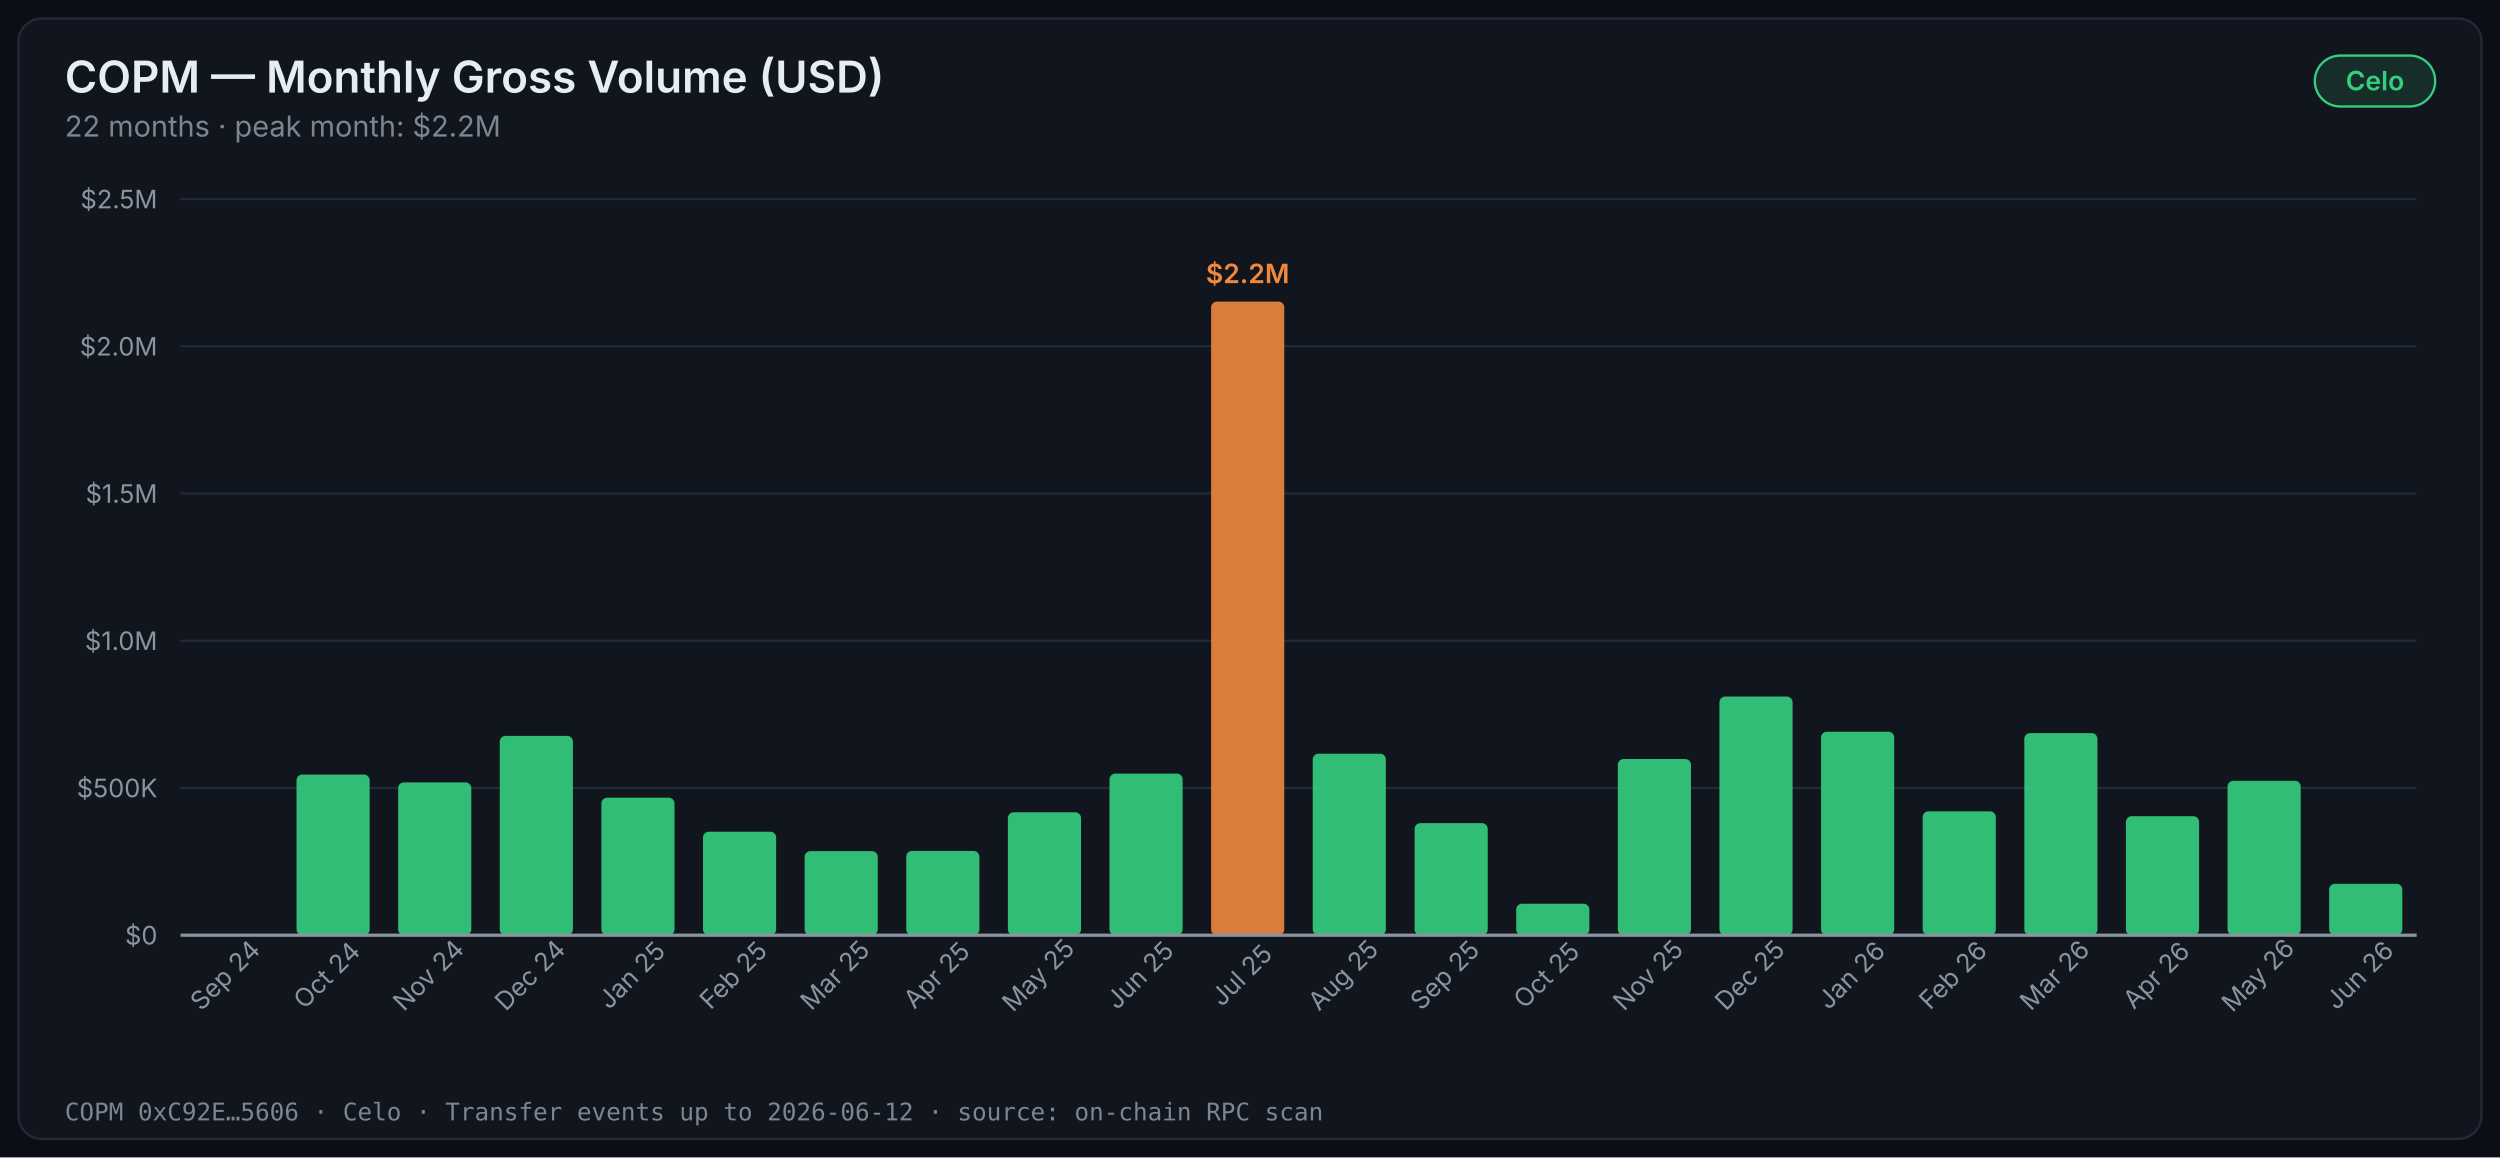
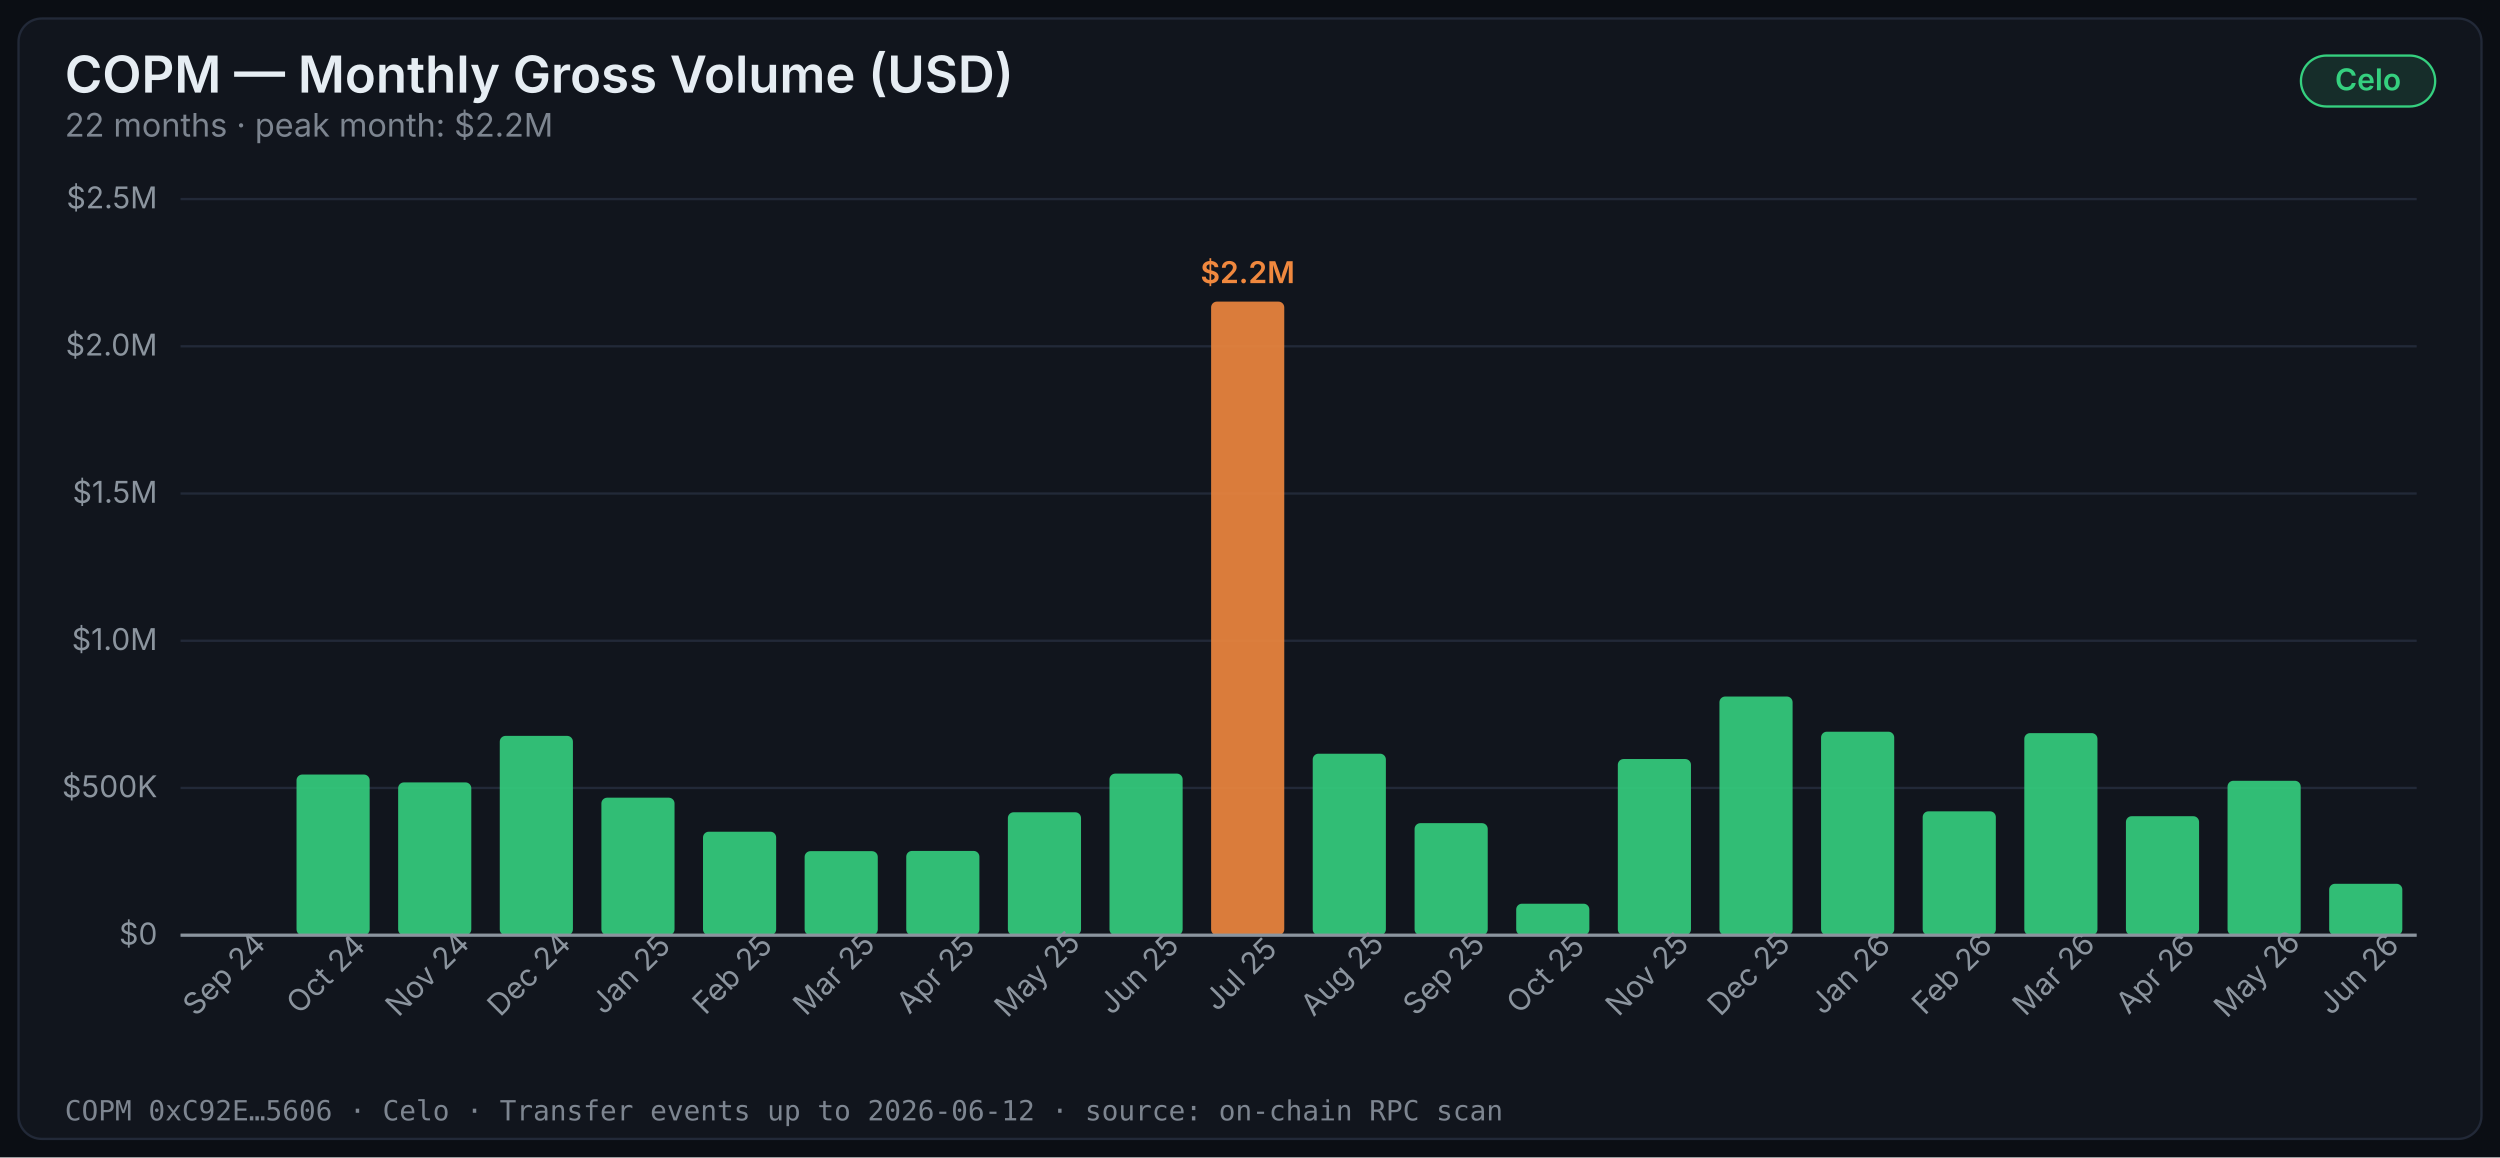
<svg xmlns="http://www.w3.org/2000/svg" width="1080" height="500" viewBox="0 0 1080 500" role="img" aria-label="COPM — Monthly Gross Volume (USD)">
  <style>
-     .title { font: 600 19px -apple-system, 'Segoe UI', system-ui, sans-serif; fill: #e6edf3; }
-     .subtitle { font: 400 12.5px -apple-system, 'Segoe UI', system-ui, sans-serif; fill: #7d8590; }
-     .axis { font: 400 11px -apple-system, 'Segoe UI', system-ui, sans-serif; fill: #8b949e; }
-     .label { font: 500 12px -apple-system, 'Segoe UI', system-ui, sans-serif; fill: #e6edf3; }
-     .annot { font: 600 11.5px -apple-system, 'Segoe UI', system-ui, sans-serif; }
-     .badge { font: 600 11.5px -apple-system, 'Segoe UI', system-ui, sans-serif; }
-     .footer { font: 400 10.5px ui-monospace, 'SF Mono', Menlo, monospace; fill: #7d8590; }
+     .title { font: 600 22px -apple-system, 'Segoe UI', system-ui, sans-serif; fill: #e6edf3; }
+     .subtitle { font: 400 14px -apple-system, 'Segoe UI', system-ui, sans-serif; fill: #7d8590; }
+     .axis { font: 400 13px -apple-system, 'Segoe UI', system-ui, sans-serif; fill: #8b949e; }
+     .label { font: 500 14px -apple-system, 'Segoe UI', system-ui, sans-serif; fill: #e6edf3; }
+     .annot { font: 600 13px -apple-system, 'Segoe UI', system-ui, sans-serif; }
+     .badge { font: 600 13px -apple-system, 'Segoe UI', system-ui, sans-serif; }
+     .footer { font: 400 12px ui-monospace, 'SF Mono', Menlo, monospace; fill: #7d8590; }
  </style>
  <defs />
  <rect width="1080" height="500" fill="#0b0e14" />
  <rect x="8" y="8" width="1064" height="484" rx="10" fill="#11151d" stroke="#222938" stroke-width="1" />
  <text x="28" y="40" class="title">COPM — Monthly Gross Volume (USD)</text>
-   <rect x="1000" y="24" width="52" height="22" rx="11" fill="#35d07f22" stroke="#35d07f" stroke-width="1" />
-   <text x="1026" y="39" class="badge" fill="#35d07f" text-anchor="middle">Celo</text>
+   <rect x="994" y="24" width="58" height="22" rx="11" fill="#35d07f22" stroke="#35d07f" stroke-width="1" />
+   <text x="1023" y="39" class="badge" fill="#35d07f" text-anchor="middle">Celo</text>
  <text x="28" y="59" class="subtitle">22 months · peak month: $2.2M</text>
  <line x1="78" y1="404" x2="1044" y2="404" stroke="#222938" stroke-width="1" />
  <text x="68" y="408" class="axis" text-anchor="end">$0</text>
  <line x1="78" y1="340.4" x2="1044" y2="340.4" stroke="#222938" stroke-width="1" />
  <text x="68" y="344.4" class="axis" text-anchor="end">$500K</text>
  <line x1="78" y1="276.8" x2="1044" y2="276.8" stroke="#222938" stroke-width="1" />
  <text x="68" y="280.8" class="axis" text-anchor="end">$1.0M</text>
  <line x1="78" y1="213.2" x2="1044" y2="213.2" stroke="#222938" stroke-width="1" />
  <text x="68" y="217.2" class="axis" text-anchor="end">$1.5M</text>
  <line x1="78" y1="149.6" x2="1044" y2="149.6" stroke="#222938" stroke-width="1" />
  <text x="68" y="153.6" class="axis" text-anchor="end">$2.0M</text>
  <line x1="78" y1="86" x2="1044" y2="86" stroke="#222938" stroke-width="1" />
  <text x="68" y="90" class="axis" text-anchor="end">$2.5M</text>
  <rect x="84.1" y="403.9" width="31.6" height="0.1" fill="#35d07f" fill-opacity="0.9" rx="2.5" />
  <text x="99.955" y="424" class="axis" text-anchor="middle" transform="rotate(-45 99.95455 424)">Sep 24</text>
  <rect x="128.1" y="334.6" width="31.6" height="69.4" fill="#35d07f" fill-opacity="0.9" rx="2.5" />
  <text x="143.864" y="424" class="axis" text-anchor="middle" transform="rotate(-45 143.8636 424)">Oct 24</text>
  <rect x="172.0" y="338.0" width="31.6" height="66.0" fill="#35d07f" fill-opacity="0.9" rx="2.5" />
  <text x="187.773" y="424" class="axis" text-anchor="middle" transform="rotate(-45 187.7727 424)">Nov 24</text>
  <rect x="215.9" y="317.9" width="31.6" height="86.1" fill="#35d07f" fill-opacity="0.9" rx="2.5" />
  <text x="231.682" y="424" class="axis" text-anchor="middle" transform="rotate(-45 231.6818 424)">Dec 24</text>
  <rect x="259.8" y="344.6" width="31.6" height="59.4" fill="#35d07f" fill-opacity="0.9" rx="2.5" />
  <text x="275.591" y="424" class="axis" text-anchor="middle" transform="rotate(-45 275.5909 424)">Jan 25</text>
  <rect x="303.7" y="359.3" width="31.6" height="44.7" fill="#35d07f" fill-opacity="0.9" rx="2.5" />
  <text x="319.5" y="424" class="axis" text-anchor="middle" transform="rotate(-45 319.5 424)">Feb 25</text>
  <rect x="347.6" y="367.7" width="31.6" height="36.3" fill="#35d07f" fill-opacity="0.9" rx="2.5" />
  <text x="363.409" y="424" class="axis" text-anchor="middle" transform="rotate(-45 363.4091 424)">Mar 25</text>
  <rect x="391.5" y="367.6" width="31.6" height="36.4" fill="#35d07f" fill-opacity="0.9" rx="2.5" />
  <text x="407.318" y="424" class="axis" text-anchor="middle" transform="rotate(-45 407.3182 424)">Apr 25</text>
  <rect x="435.4" y="350.9" width="31.6" height="53.1" fill="#35d07f" fill-opacity="0.9" rx="2.5" />
  <text x="451.227" y="424" class="axis" text-anchor="middle" transform="rotate(-45 451.2273 424)">May 25</text>
  <rect x="479.3" y="334.2" width="31.6" height="69.8" fill="#35d07f" fill-opacity="0.9" rx="2.5" />
  <text x="495.136" y="424" class="axis" text-anchor="middle" transform="rotate(-45 495.1364 424)">Jun 25</text>
  <rect x="523.2" y="130.3" width="31.6" height="273.7" fill="#f0883e" fill-opacity="0.9" rx="2.5" />
  <text x="539.0" y="122.3" class="annot" fill="#f0883e" text-anchor="middle">$2.2M</text>
  <text x="539.045" y="424" class="axis" text-anchor="middle" transform="rotate(-45 539.0455 424)">Jul 25</text>
  <rect x="567.1" y="325.6" width="31.6" height="78.4" fill="#35d07f" fill-opacity="0.9" rx="2.5" />
  <text x="582.955" y="424" class="axis" text-anchor="middle" transform="rotate(-45 582.9545 424)">Aug 25</text>
  <rect x="611.1" y="355.6" width="31.6" height="48.4" fill="#35d07f" fill-opacity="0.9" rx="2.5" />
  <text x="626.864" y="424" class="axis" text-anchor="middle" transform="rotate(-45 626.8636 424)">Sep 25</text>
  <rect x="655.0" y="390.4" width="31.6" height="13.6" fill="#35d07f" fill-opacity="0.9" rx="2.5" />
  <text x="670.773" y="424" class="axis" text-anchor="middle" transform="rotate(-45 670.7727 424)">Oct 25</text>
  <rect x="698.9" y="327.9" width="31.6" height="76.1" fill="#35d07f" fill-opacity="0.9" rx="2.5" />
  <text x="714.682" y="424" class="axis" text-anchor="middle" transform="rotate(-45 714.6818 424)">Nov 25</text>
  <rect x="742.8" y="300.9" width="31.6" height="103.1" fill="#35d07f" fill-opacity="0.9" rx="2.5" />
  <text x="758.591" y="424" class="axis" text-anchor="middle" transform="rotate(-45 758.5909 424)">Dec 25</text>
  <rect x="786.7" y="316.1" width="31.6" height="87.9" fill="#35d07f" fill-opacity="0.9" rx="2.5" />
  <text x="802.5" y="424" class="axis" text-anchor="middle" transform="rotate(-45 802.5 424)">Jan 26</text>
  <rect x="830.6" y="350.5" width="31.6" height="53.5" fill="#35d07f" fill-opacity="0.9" rx="2.5" />
  <text x="846.409" y="424" class="axis" text-anchor="middle" transform="rotate(-45 846.4091 424)">Feb 26</text>
  <rect x="874.5" y="316.7" width="31.6" height="87.3" fill="#35d07f" fill-opacity="0.9" rx="2.5" />
  <text x="890.318" y="424" class="axis" text-anchor="middle" transform="rotate(-45 890.3182 424)">Mar 26</text>
  <rect x="918.4" y="352.6" width="31.6" height="51.4" fill="#35d07f" fill-opacity="0.9" rx="2.5" />
  <text x="934.227" y="424" class="axis" text-anchor="middle" transform="rotate(-45 934.2273 424)">Apr 26</text>
  <rect x="962.3" y="337.3" width="31.6" height="66.7" fill="#35d07f" fill-opacity="0.9" rx="2.5" />
  <text x="978.136" y="424" class="axis" text-anchor="middle" transform="rotate(-45 978.1364 424)">May 26</text>
  <rect x="1006.2" y="381.8" width="31.6" height="22.2" fill="#35d07f" fill-opacity="0.9" rx="2.5" />
  <text x="1022.045" y="424" class="axis" text-anchor="middle" transform="rotate(-45 1022.045 424)">Jun 26</text>
  <line x1="78" y1="404" x2="1044" y2="404" stroke="#8b949e" stroke-width="1.4" />
  <text x="28" y="484" class="footer">COPM 0xC92E…5606 · Celo · Transfer events up to 2026-06-12 · source: on-chain RPC scan</text>
</svg>
